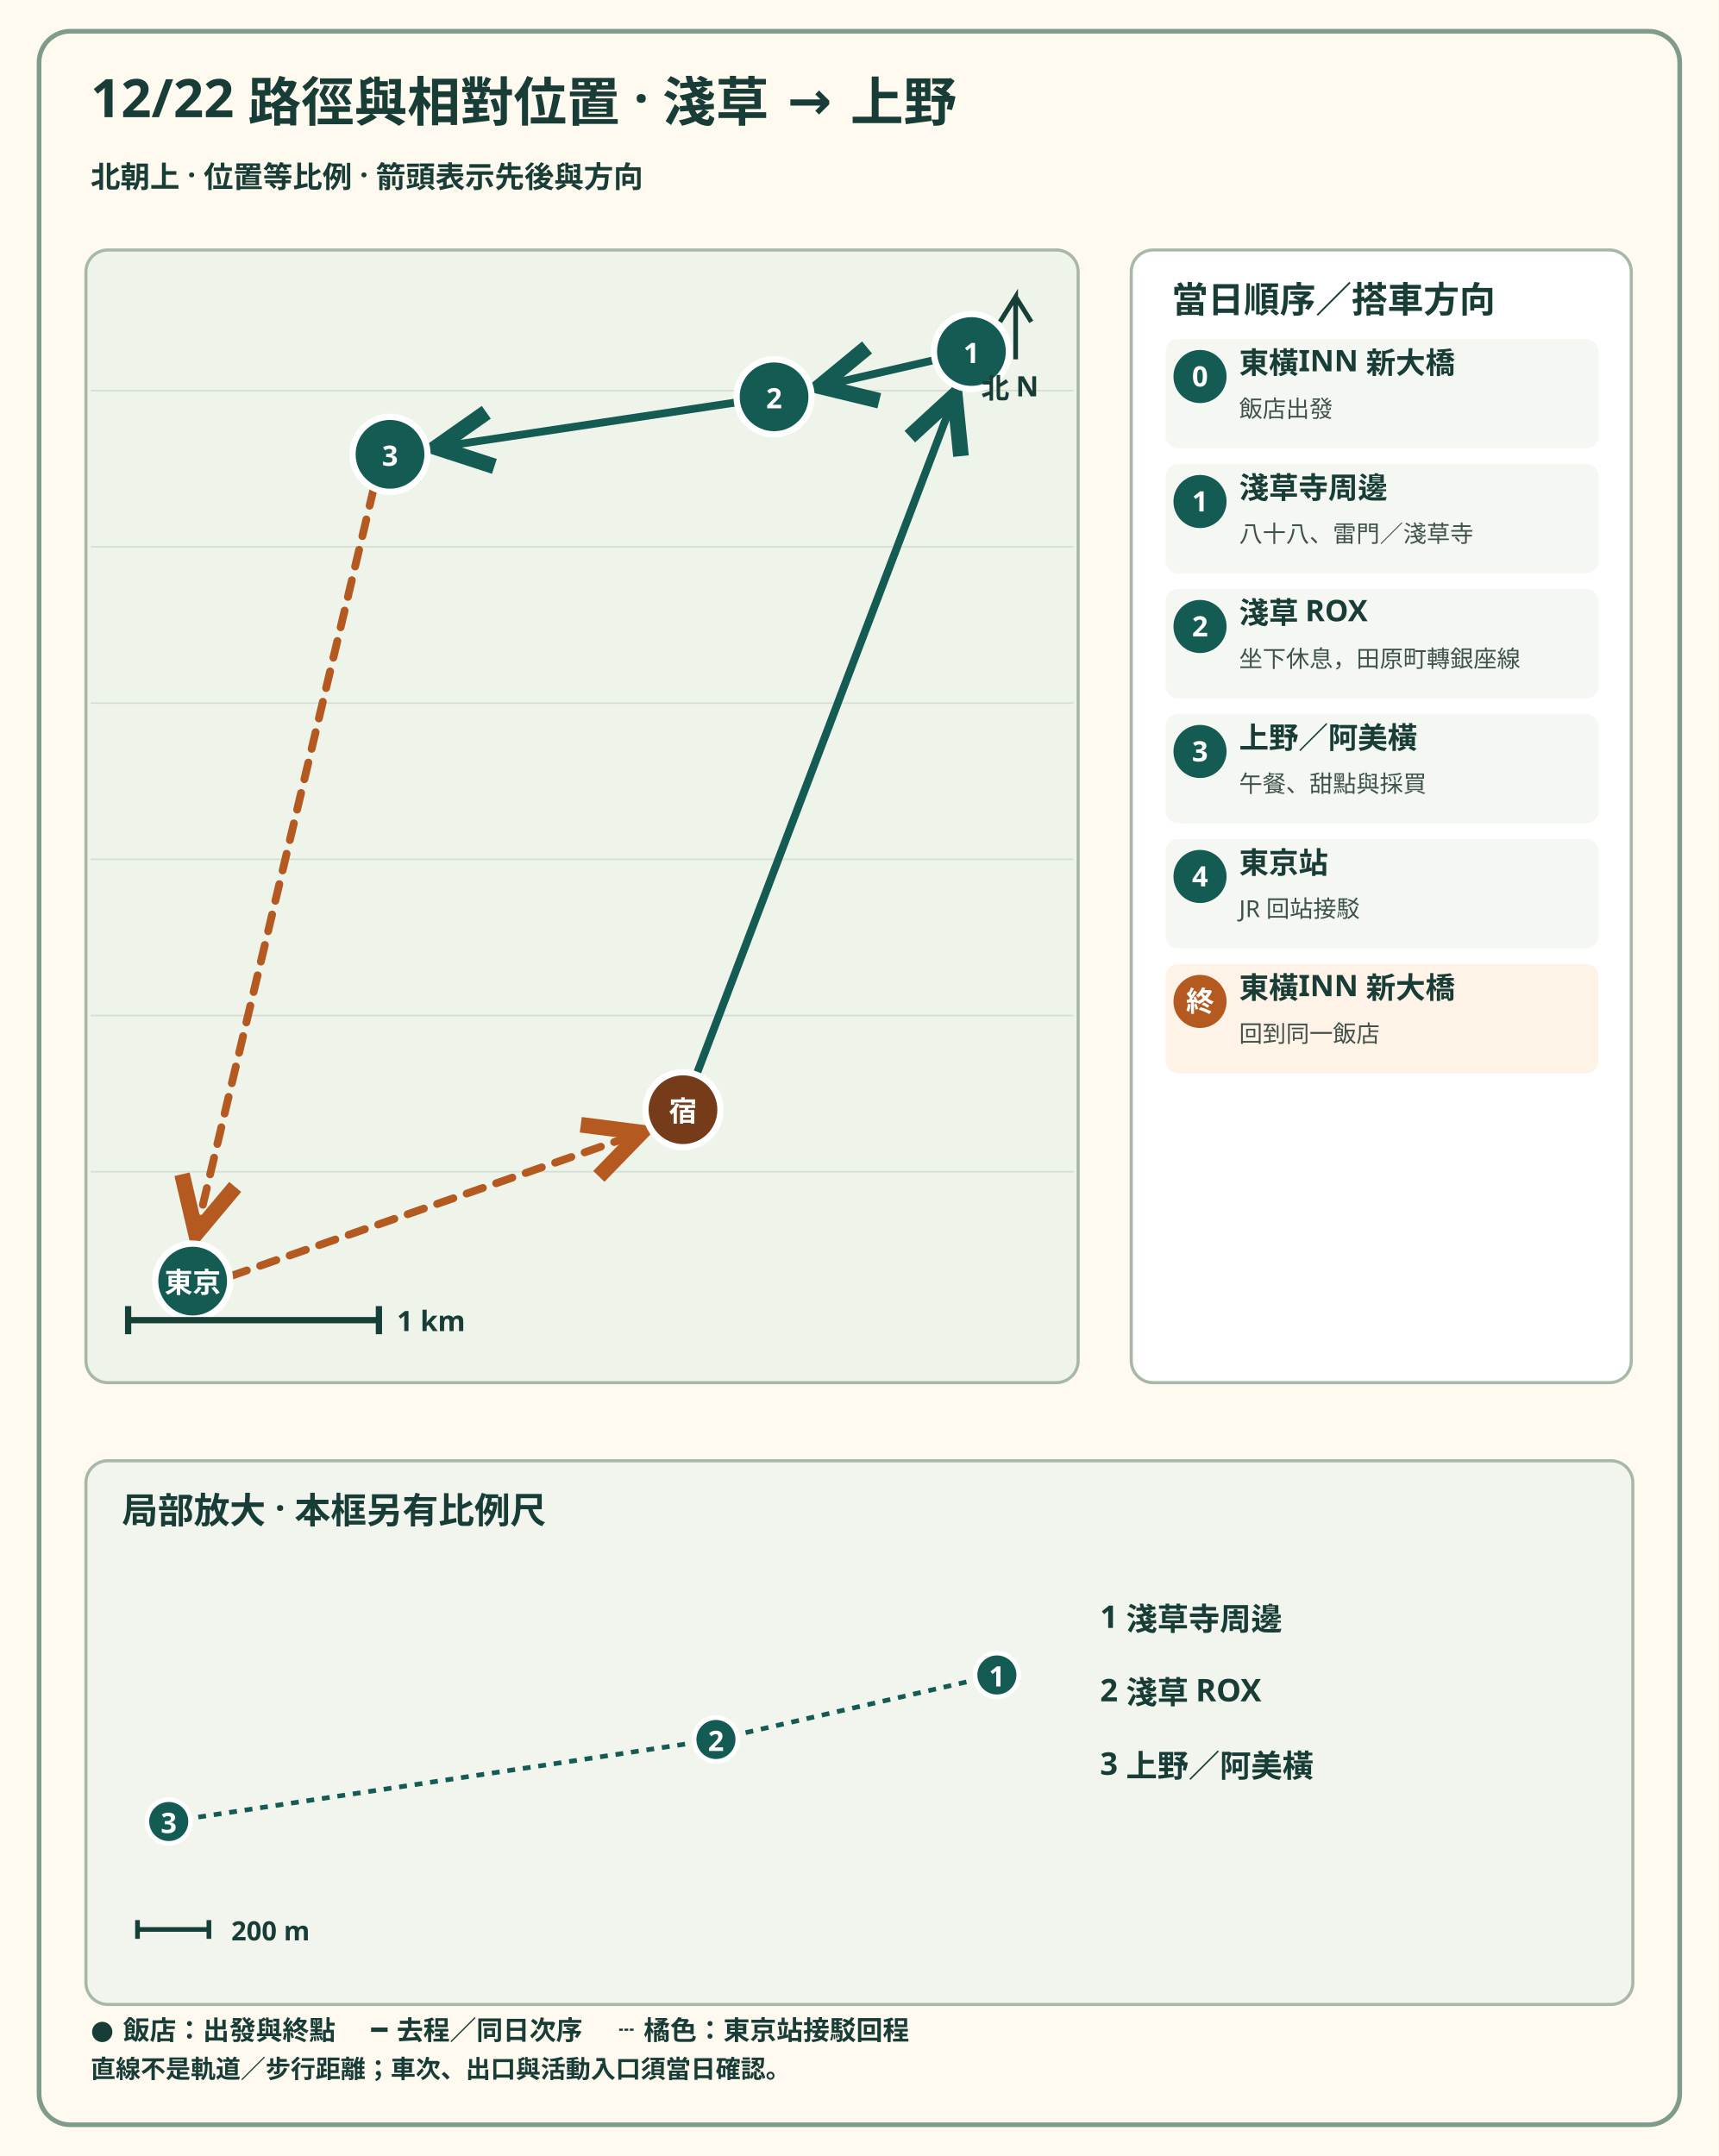
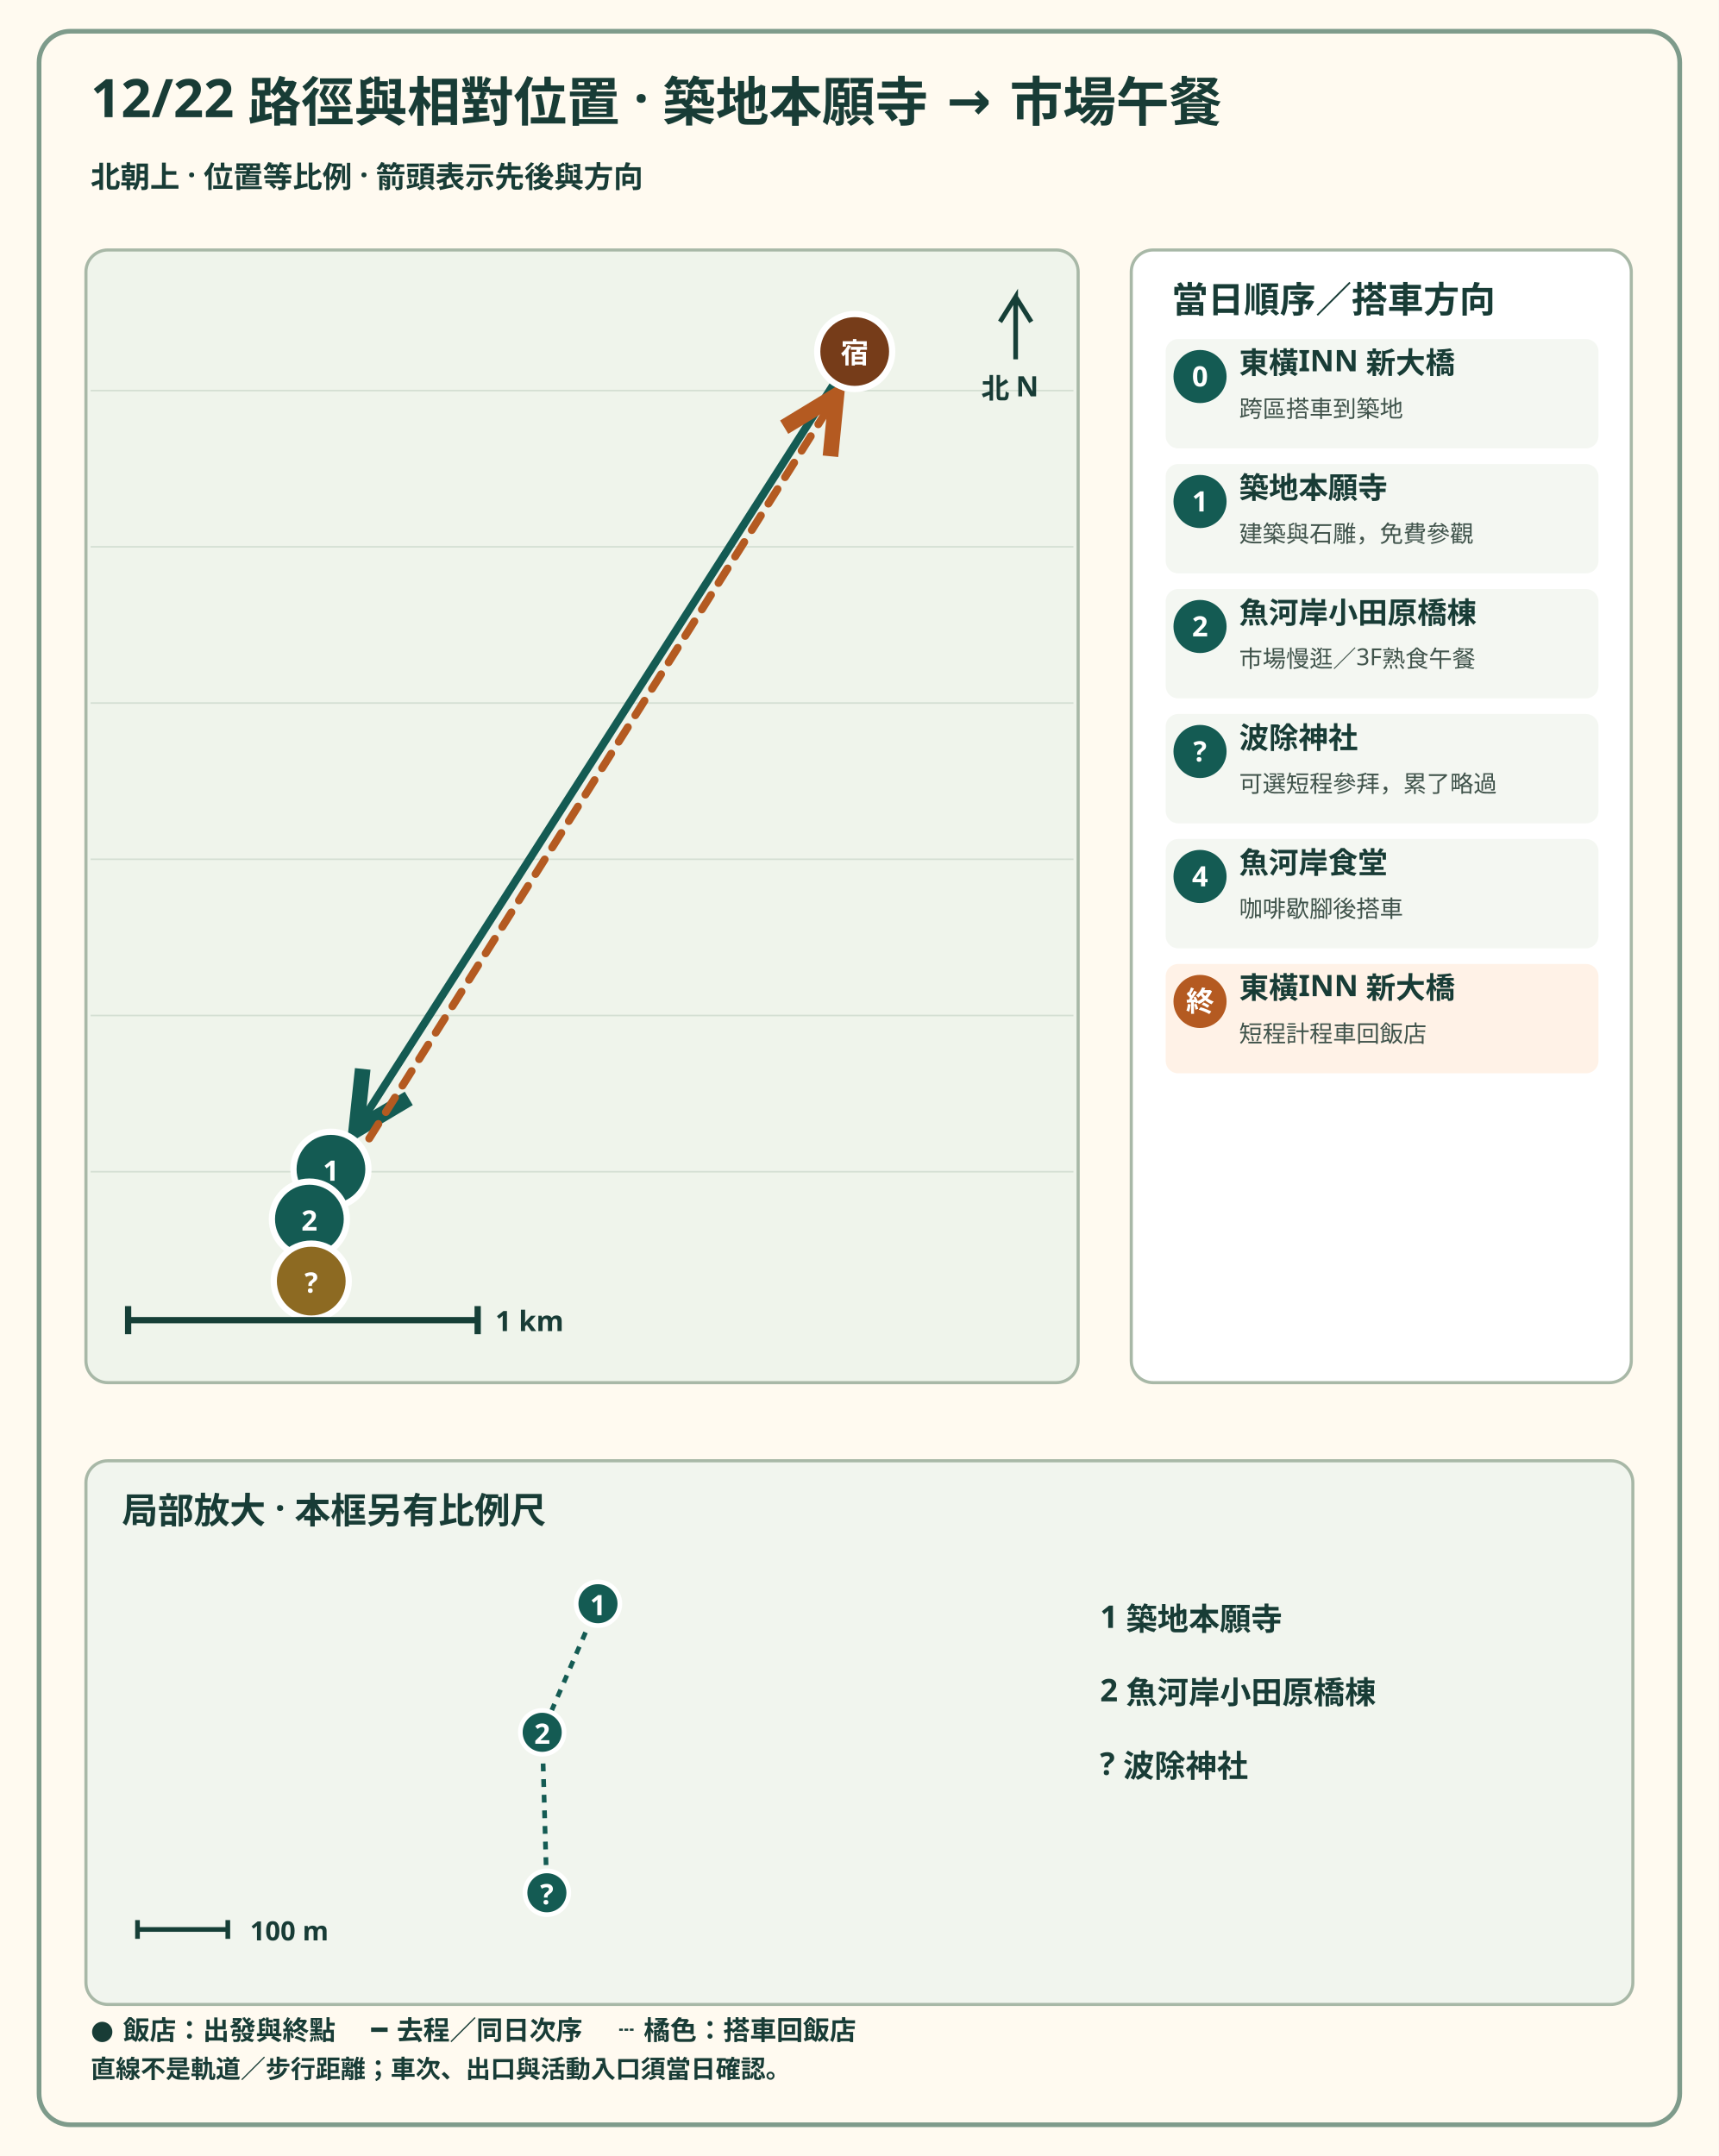
<svg xmlns="http://www.w3.org/2000/svg" width="1100" height="1380" viewBox="0 0 1100 1380" role="img" aria-labelledby="title desc">
  <defs>
    <marker id="arrow" markerWidth="9" markerHeight="9" refX="8" refY="4.5" orient="auto">
      <path d="M1 1L8 4.5L1 8" fill="none" stroke="context-stroke" stroke-width="2" />
    </marker>
  </defs>
  <style>text{font-family:system-ui,"Noto Sans TC",sans-serif} .node{font-size:18px;font-weight:800;text-anchor:middle;dominant-baseline:middle;fill:white} .track{fill:none;stroke-width:5;stroke-linecap:round;stroke-linejoin:round;marker-end:url(#arrow)} .out{stroke:#145b53}.home{stroke:#b45a21;stroke-dasharray:11 9}.a{stroke:#714095}.b{stroke:#18729a}.candidate{stroke:#8d6a22;stroke-dasharray:4 9}</style>
  <rect width="1100" height="1380" fill="#fffaf0" />
  <rect x="25" y="20" width="1050" height="1340" rx="20" fill="#fffaf0" stroke="#7e9b8b" stroke-width="3" />
-   <text x="58" y="75" font-size="34" fill="#183c36" font-weight="800">12/22  路徑與相對位置 · 淺草 → 上野</text>
+   <text x="58" y="75" font-size="34" fill="#183c36" font-weight="800">12/22  路徑與相對位置 · 築地本願寺 → 市場午餐</text>
  <text x="58" y="120" font-size="19" fill="#183c36" font-weight="600">北朝上 · 位置等比例 · 箭頭表示先後與方向</text>
  <rect x="55" y="160" width="635" height="725" rx="14" fill="#eff4eb" stroke="#a8b8a7" stroke-width="2" />
  <rect x="724" y="160" width="320" height="725" rx="14" fill="#fff" stroke="#a8b8a7" stroke-width="2" />
  <text x="750" y="200" font-size="23" fill="#183c36" font-weight="800">當日順序／搭車方向</text>
  <path d="M58 250H687" stroke="#d4dfd3" stroke-width="1" />
  <path d="M58 350H687" stroke="#d4dfd3" stroke-width="1" />
  <path d="M58 450H687" stroke="#d4dfd3" stroke-width="1" />
  <path d="M58 550H687" stroke="#d4dfd3" stroke-width="1" />
  <path d="M58 650H687" stroke="#d4dfd3" stroke-width="1" />
  <path d="M58 750H687" stroke="#d4dfd3" stroke-width="1" />
-   <path d="M445.7 687.9L611.1 253.0" class="track out" />
-   <path d="M598.3 230.4L524.7 247.3" class="track out" />
-   <path d="M471.7 257.5L279.2 286.4" class="track out" />
-   <path d="M239.1 313.0L125.4 789.7" class="track home" />
-   <path d="M147.6 816.8L410.5 724.9" class="track home" />
-   <circle cx="437.1" cy="710.3" r="24" fill="#763c19" stroke="#fff" stroke-width="4" />
-   <text x="437.1" y="711.3" class="node" font-size="18">宿</text>
-   <circle cx="621.7" cy="225.0" r="24" fill="#145b53" stroke="#fff" stroke-width="4" />
-   <text x="621.7" y="226.0" class="node" font-size="18">1</text>
-   <circle cx="495.4" cy="254.0" r="24" fill="#145b53" stroke="#fff" stroke-width="4" />
-   <text x="495.4" y="255.0" class="node" font-size="18">2</text>
-   <circle cx="249.6" cy="290.8" r="24" fill="#145b53" stroke="#fff" stroke-width="4" />
-   <text x="249.6" y="291.8" class="node" font-size="18">3</text>
-   <circle cx="123.3" cy="820.0" r="24" fill="#145b53" stroke="#fff" stroke-width="4" />
-   <text x="123.3" y="821.0" class="node" font-size="18">東京</text>
-   <path d="M82 845h160.5m-160.5-9v18m160.5-18v18" stroke="#163f37" stroke-width="4" fill="none" />
-   <text x="254" y="852" font-size="18" fill="#183c36" font-weight="600">1 km</text>
+   <path d="M534.0 245.2L228.0 723.1" class="track out" />
+   <path d="M202.3 770.4L209.9 752.7" class="track out" />
+   <path d="M198.7 804.3L198.3 790.0" class="track candidate" />
+   <path d="M198.5 796.0L198.9 810.2" class="track candidate" />
+   <path d="M215.0 762.6L535.3 253.1" class="track home" />
+   <circle cx="547.0" cy="225.0" r="24" fill="#763c19" stroke="#fff" stroke-width="4" />
+   <text x="547.0" y="226.0" class="node" font-size="18">宿</text>
+   <circle cx="211.8" cy="748.4" r="24" fill="#145b53" stroke="#fff" stroke-width="4" />
+   <text x="211.8" y="749.4" class="node" font-size="18">1</text>
+   <circle cx="198.0" cy="780.3" r="24" fill="#145b53" stroke="#fff" stroke-width="4" />
+   <text x="198.0" y="781.3" class="node" font-size="18">2</text>
+   <circle cx="199.2" cy="820.0" r="24" fill="#8d6a22" stroke="#fff" stroke-width="4" />
+   <text x="199.2" y="821.0" class="node" font-size="18">?</text>
+   <path d="M82 845h223.7m-223.7-9v18m223.7-18v18" stroke="#163f37" stroke-width="4" fill="none" />
+   <text x="317" y="852" font-size="18" fill="#183c36" font-weight="600">1 km</text>
  <path d="M650 230v-40l-10 16m10-16l10 16" stroke="#163f37" stroke-width="3" fill="none" />
  <text x="628" y="255" font-size="18" fill="#183c36" font-weight="600">北 N</text>
  <rect x="746" y="217" width="277" height="70" rx="8" fill="#f4f7f2" />
  <circle cx="768" cy="241" r="17" fill="#145b53" />
  <text x="768" y="241" class="node" font-size="15">0</text>
  <text x="793" y="239" font-size="19" fill="#183c36" font-weight="800">東橫INN 新大橋</text>
-   <text x="793" y="267" font-size="15" fill="#40534b" font-weight="500">飯店出發</text>
+   <text x="793" y="267" font-size="15" fill="#40534b" font-weight="500">跨區搭車到築地</text>
  <rect x="746" y="297" width="277" height="70" rx="8" fill="#f4f7f2" />
  <circle cx="768" cy="321" r="17" fill="#145b53" />
  <text x="768" y="321" class="node" font-size="15">1</text>
-   <text x="793" y="319" font-size="19" fill="#183c36" font-weight="800">淺草寺周邊</text>
-   <text x="793" y="347" font-size="15" fill="#40534b" font-weight="500">八十八、雷門／淺草寺</text>
+   <text x="793" y="319" font-size="19" fill="#183c36" font-weight="800">築地本願寺</text>
+   <text x="793" y="347" font-size="15" fill="#40534b" font-weight="500">建築與石雕，免費參觀</text>
  <rect x="746" y="377" width="277" height="70" rx="8" fill="#f4f7f2" />
  <circle cx="768" cy="401" r="17" fill="#145b53" />
  <text x="768" y="401" class="node" font-size="15">2</text>
-   <text x="793" y="399" font-size="19" fill="#183c36" font-weight="800">淺草 ROX</text>
-   <text x="793" y="427" font-size="15" fill="#40534b" font-weight="500">坐下休息，田原町轉銀座線</text>
+   <text x="793" y="399" font-size="19" fill="#183c36" font-weight="800">魚河岸小田原橋棟</text>
+   <text x="793" y="427" font-size="15" fill="#40534b" font-weight="500">市場慢逛／3F熟食午餐</text>
  <rect x="746" y="457" width="277" height="70" rx="8" fill="#f4f7f2" />
  <circle cx="768" cy="481" r="17" fill="#145b53" />
-   <text x="768" y="481" class="node" font-size="15">3</text>
-   <text x="793" y="479" font-size="19" fill="#183c36" font-weight="800">上野／阿美橫</text>
-   <text x="793" y="507" font-size="15" fill="#40534b" font-weight="500">午餐、甜點與採買</text>
+   <text x="768" y="481" class="node" font-size="15">?</text>
+   <text x="793" y="479" font-size="19" fill="#183c36" font-weight="800">波除神社</text>
+   <text x="793" y="507" font-size="15" fill="#40534b" font-weight="500">可選短程參拜，累了略過</text>
  <rect x="746" y="537" width="277" height="70" rx="8" fill="#f4f7f2" />
  <circle cx="768" cy="561" r="17" fill="#145b53" />
  <text x="768" y="561" class="node" font-size="15">4</text>
-   <text x="793" y="559" font-size="19" fill="#183c36" font-weight="800">東京站</text>
-   <text x="793" y="587" font-size="15" fill="#40534b" font-weight="500">JR 回站接駁</text>
+   <text x="793" y="559" font-size="19" fill="#183c36" font-weight="800">魚河岸食堂</text>
+   <text x="793" y="587" font-size="15" fill="#40534b" font-weight="500">咖啡歇腳後搭車</text>
  <rect x="746" y="617" width="277" height="70" rx="8" fill="#fff2e7" />
  <circle cx="768" cy="641" r="17" fill="#b45a21" />
  <text x="768" y="641" class="node" font-size="15">終</text>
  <text x="793" y="639" font-size="19" fill="#183c36" font-weight="800">東橫INN 新大橋</text>
-   <text x="793" y="667" font-size="15" fill="#40534b" font-weight="500">回到同一飯店</text>
+   <text x="793" y="667" font-size="15" fill="#40534b" font-weight="500">短程計程車回飯店</text>
  <rect x="55" y="935" width="990" height="348" rx="14" fill="#f1f5ee" stroke="#a8b8a7" stroke-width="2" />
  <text x="78" y="975" font-size="23" fill="#183c36" font-weight="800">局部放大 · 本框另有比例尺</text>
-   <path d="M638.0 1072.1L458.2 1113.4" stroke="#145b53" stroke-width="3" fill="none" stroke-dasharray="5 5" />
-   <path d="M458.2 1113.4L108.0 1165.9" stroke="#145b53" stroke-width="3" fill="none" stroke-dasharray="5 5" />
-   <circle cx="638.0" cy="1072.1" r="14" fill="#145b53" stroke="#fff" stroke-width="3" />
-   <text x="638.0" y="1073.1" class="node" font-size="13">1</text>
-   <text x="704" y="1042" font-size="20" fill="#183c36" font-weight="800">1 淺草寺周邊</text>
-   <circle cx="458.2" cy="1113.4" r="14" fill="#145b53" stroke="#fff" stroke-width="3" />
-   <text x="458.2" y="1114.4" class="node" font-size="13">2</text>
-   <text x="704" y="1089" font-size="20" fill="#183c36" font-weight="800">2 淺草 ROX</text>
-   <circle cx="108.0" cy="1165.9" r="14" fill="#145b53" stroke="#fff" stroke-width="3" />
-   <text x="108.0" y="1166.9" class="node" font-size="13">3</text>
-   <text x="704" y="1136" font-size="20" fill="#183c36" font-weight="800">3 上野／阿美橫</text>
-   <path d="M88 1235h45.7m-45.7-6v12m45.7-12v12" stroke="#163f37" stroke-width="3" fill="none" />
-   <text x="148" y="1242" font-size="17" fill="#183c36" font-weight="600">200 m</text>
-   <text x="58" y="1305" font-size="17" fill="#183c36" font-weight="600">● 飯店：出發與終點　 ━ 去程／同日次序　 ┄ 橘色：東京站接駁回程</text>
+   <path d="M382.7 1026.5L347.0 1108.8" stroke="#145b53" stroke-width="3" fill="none" stroke-dasharray="5 5" />
+   <path d="M347.0 1108.8L350.0 1211.5" stroke="#145b53" stroke-width="3" fill="none" stroke-dasharray="5 5" />
+   <circle cx="382.7" cy="1026.5" r="14" fill="#145b53" stroke="#fff" stroke-width="3" />
+   <text x="382.7" y="1027.5" class="node" font-size="13">1</text>
+   <text x="704" y="1042" font-size="20" fill="#183c36" font-weight="800">1 築地本願寺</text>
+   <circle cx="347.0" cy="1108.8" r="14" fill="#145b53" stroke="#fff" stroke-width="3" />
+   <text x="347.0" y="1109.8" class="node" font-size="13">2</text>
+   <text x="704" y="1089" font-size="20" fill="#183c36" font-weight="800">2 魚河岸小田原橋棟</text>
+   <circle cx="350.0" cy="1211.5" r="14" fill="#145b53" stroke="#fff" stroke-width="3" />
+   <text x="350.0" y="1212.5" class="node" font-size="13">?</text>
+   <text x="704" y="1136" font-size="20" fill="#183c36" font-weight="800">? 波除神社</text>
+   <path d="M88 1235h57.8m-57.8-6v12m57.8-12v12" stroke="#163f37" stroke-width="3" fill="none" />
+   <text x="160" y="1242" font-size="17" fill="#183c36" font-weight="600">100 m</text>
+   <text x="58" y="1305" font-size="17" fill="#183c36" font-weight="600">● 飯店：出發與終點　 ━ 去程／同日次序　 ┄ 橘色：搭車回飯店</text>
  <text x="58" y="1330" font-size="16" fill="#183c36" font-weight="600">直線不是軌道／步行距離；車次、出口與活動入口須當日確認。</text>
</svg>
